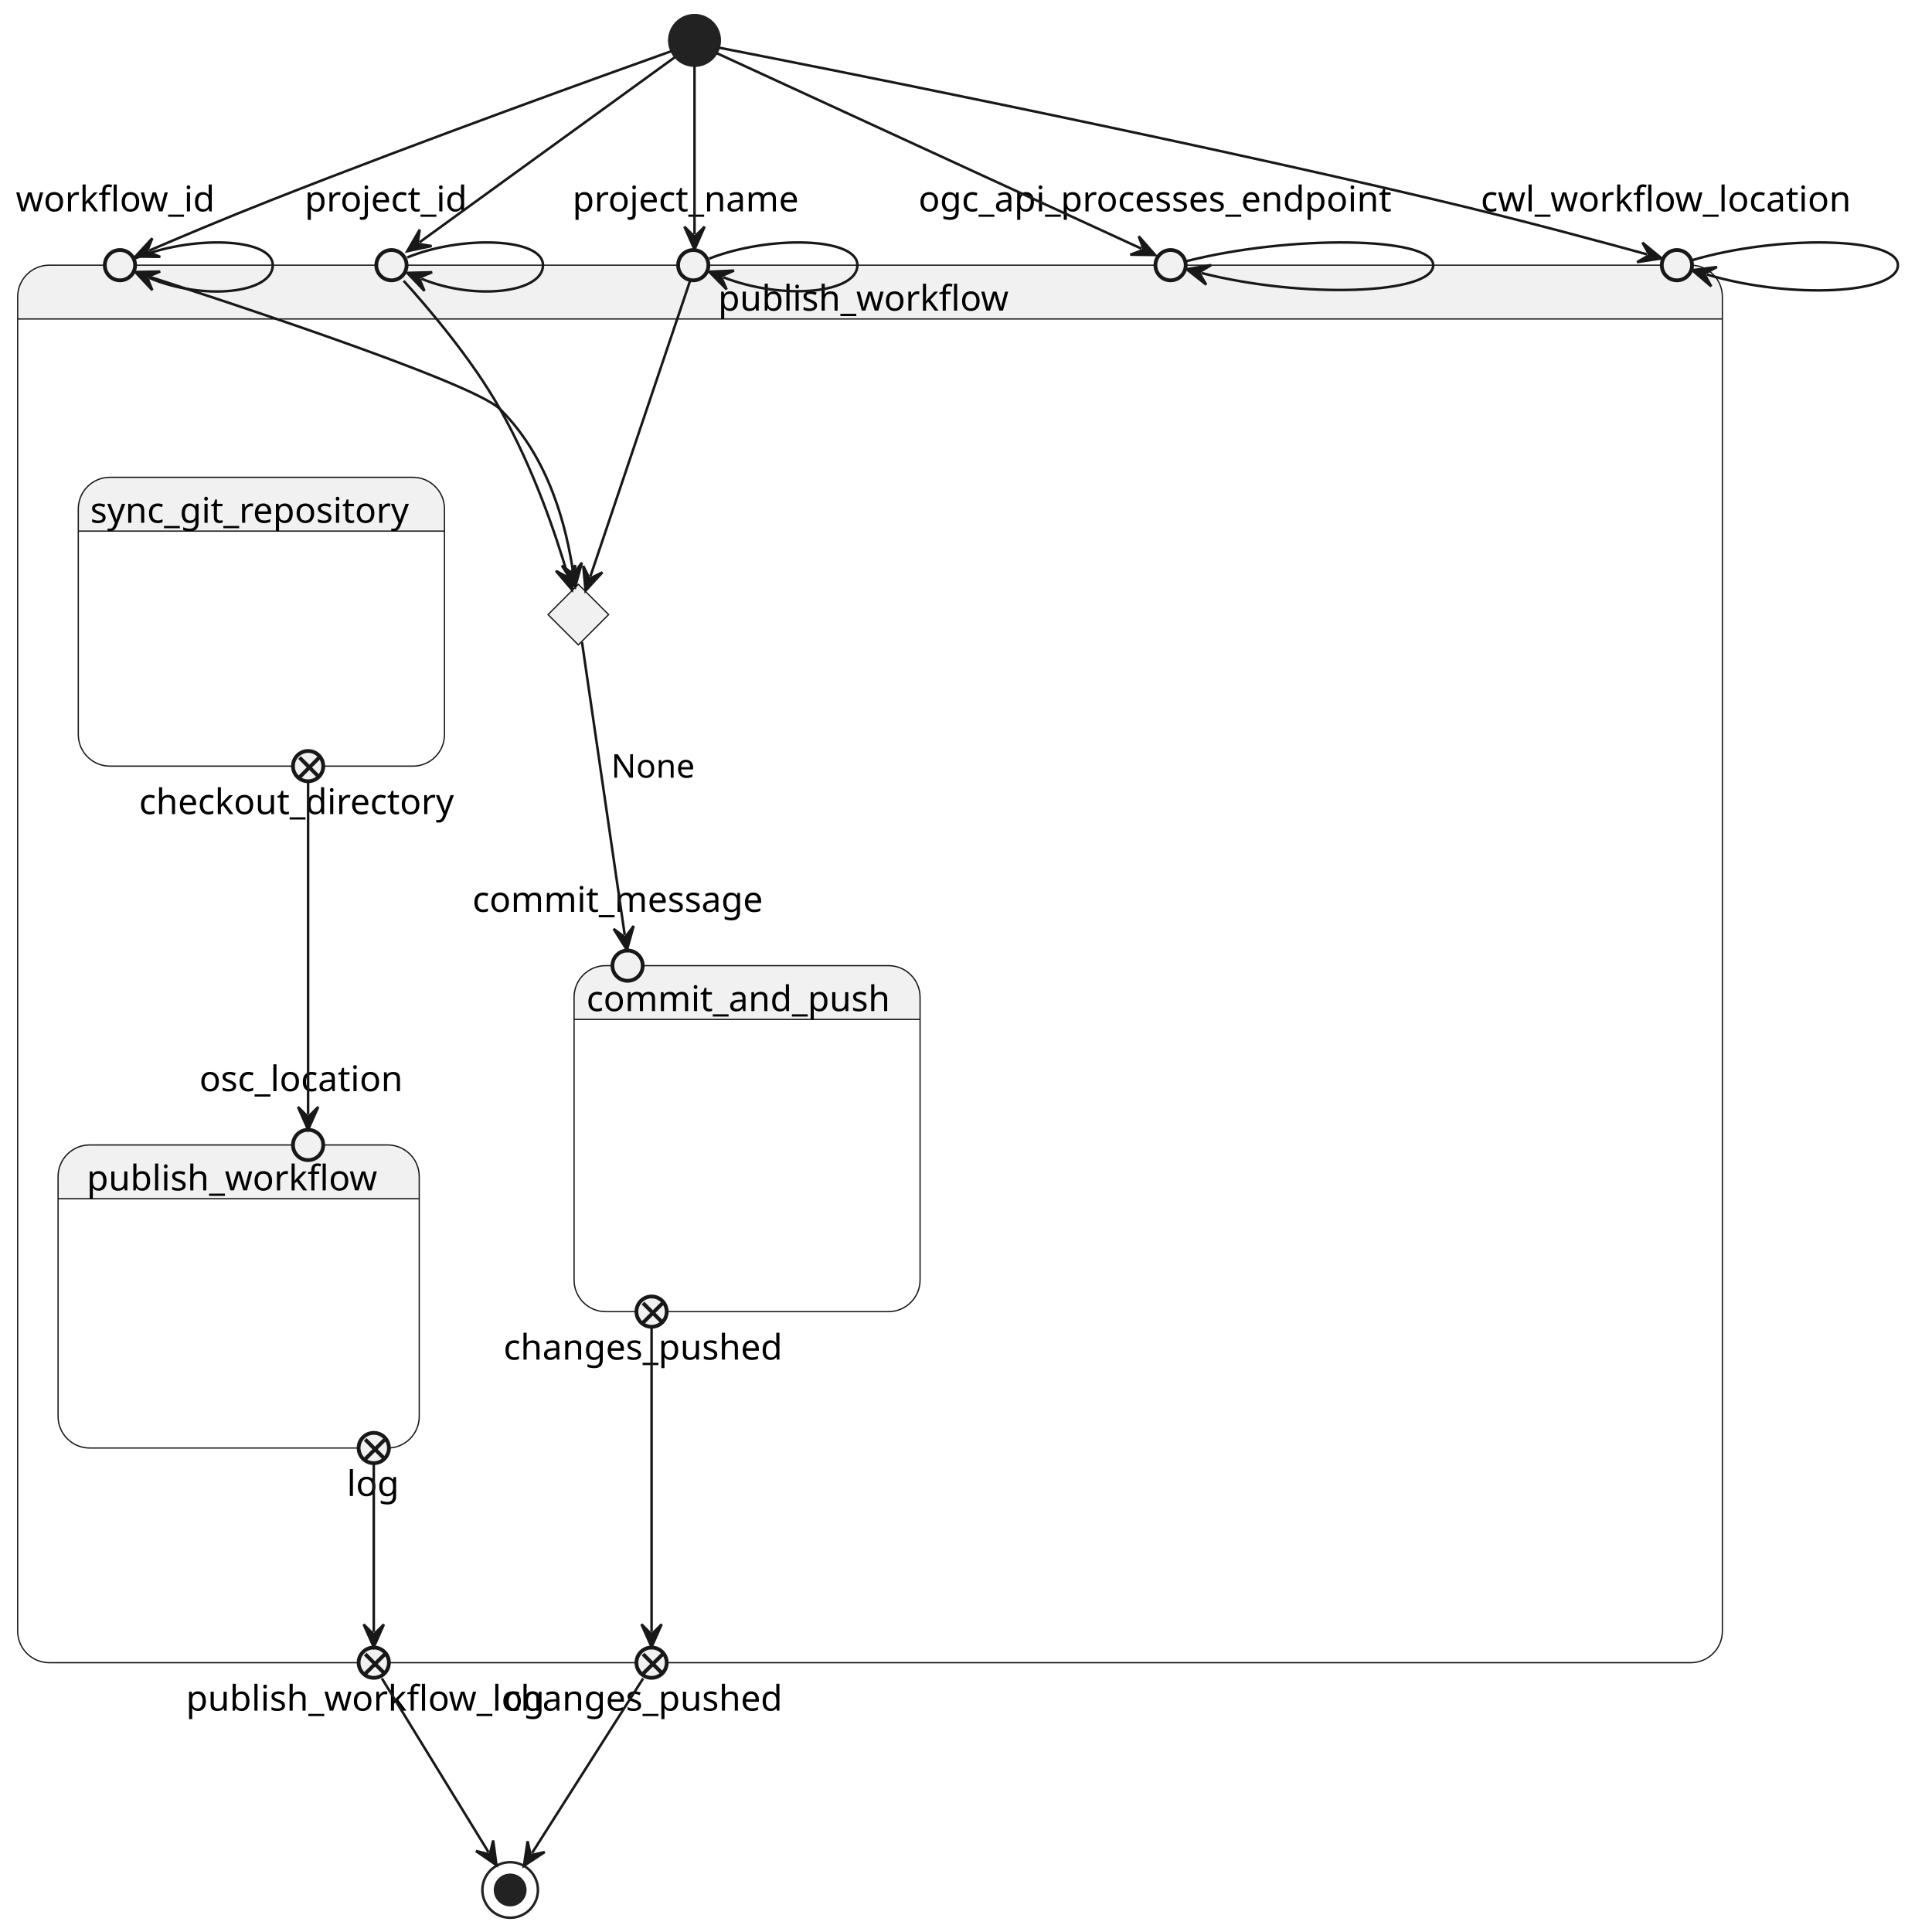
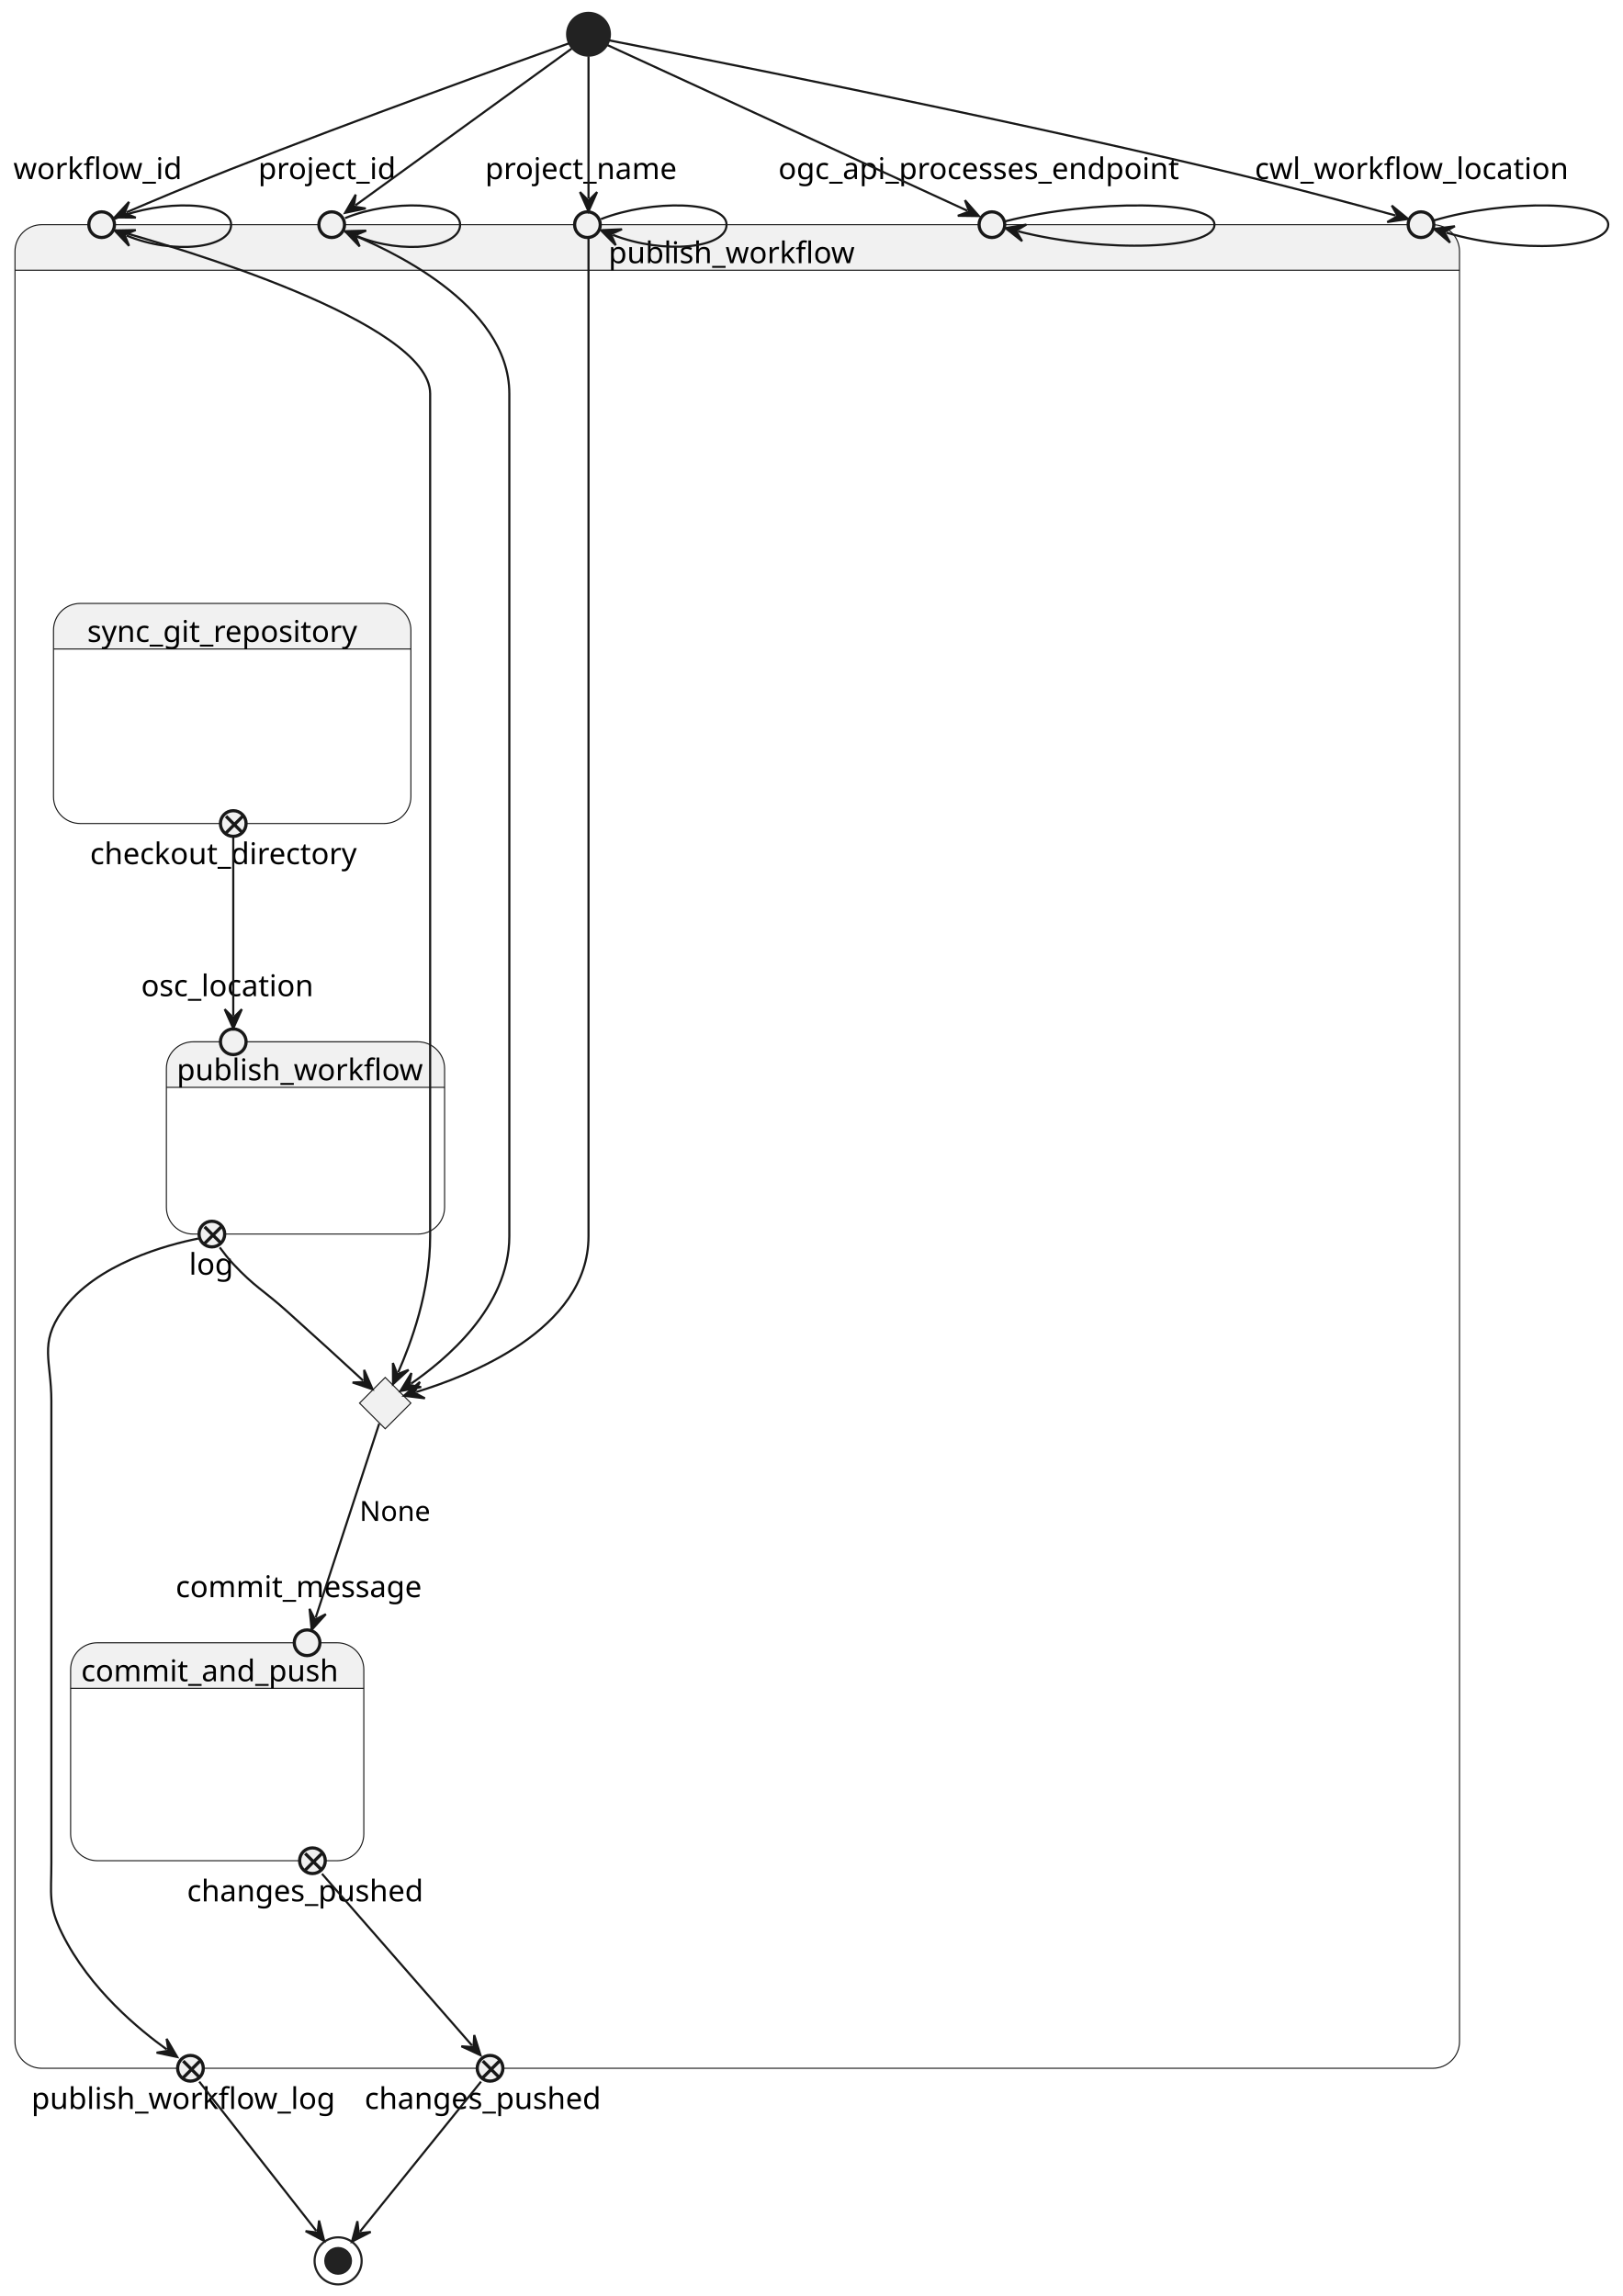
- <svg xmlns="http://www.w3.org/2000/svg" contentStyleType="text/css" data-diagram-type="STATE" height="765px" preserveAspectRatio="none" style="width:758px;height:765px;background:#FFFFFF;" version="1.1" viewBox="0 0 758 765" width="758px" zoomAndPan="magnify">
+ <svg xmlns="http://www.w3.org/2000/svg" contentStyleType="text/css" data-diagram-type="STATE" height="1073px" preserveAspectRatio="none" style="width:758px;height:1073px;background:#FFFFFF;" version="1.1" viewBox="0 0 758 1073" width="758px" zoomAndPan="magnify">
  <defs />
  <g>
    <g class="cluster" data-entity="publish_workflow" data-source-line="12" data-uid="ent0002" id="cluster_publish_workflow">
      <path d="M19.5,105 L669.5,105 A12.5,12.5 0 0 1 682,117.5 L682,126.297 L7,126.297 L7,117.5 A12.5,12.5 0 0 1 19.5,105" fill="#F1F1F1" />
-       <rect fill="none" height="553.36" rx="12.5" ry="12.5" style="stroke:#181818;stroke-width:0.5;" width="675" x="7" y="105" />
+       <rect fill="none" height="861.58" rx="12.5" ry="12.5" style="stroke:#181818;stroke-width:0.5;" width="675" x="7" y="105" />
      <line style="stroke:#181818;stroke-width:0.5;" x1="7" x2="682" y1="126.297" y2="126.297" />
      <text fill="#000000" font-family="sans-serif" font-size="14" lengthAdjust="spacing" textLength="120.306" x="284.347" y="122.995">publish_workflow</text>
    </g>
-     <g class="cluster" data-entity="commit_and_push" data-source-line="42" data-uid="ent0009" id="cluster_commit_and_push">
-       <path d="M239.812,382.36 L351.812,382.36 A12.5,12.5 0 0 1 364.312,394.86 L364.312,403.657 L227.312,403.657 L227.312,394.86 A12.5,12.5 0 0 1 239.812,382.36" fill="#F1F1F1" />
-       <rect fill="none" height="137" rx="12.5" ry="12.5" style="stroke:#181818;stroke-width:0.5;" width="137" x="227.312" y="382.36" />
-       <line style="stroke:#181818;stroke-width:0.5;" x1="227.312" x2="364.312" y1="403.657" y2="403.657" />
-       <text fill="#000000" font-family="sans-serif" font-size="14" lengthAdjust="spacing" textLength="127.183" x="232.221" y="400.355">commit_and_push</text>
+     <g class="cluster" data-entity="sync_git_repository" data-source-line="31" data-uid="ent0008" id="cluster_sync_git_repository">
+       <path d="M37.5,282 L179.5,282 A12.5,12.5 0 0 1 192,294.5 L192,303.297 L25,303.297 L25,294.5 A12.5,12.5 0 0 1 37.5,282" fill="#F1F1F1" />
+       <rect fill="none" height="102.86" rx="12.5" ry="12.5" style="stroke:#181818;stroke-width:0.5;" width="167" x="25" y="282" />
+       <line style="stroke:#181818;stroke-width:0.5;" x1="25" x2="192" y1="303.297" y2="303.297" />
+       <text fill="#000000" font-family="sans-serif" font-size="14" lengthAdjust="spacing" textLength="135.516" x="40.742" y="299.995">sync_git_repository</text>
    </g>
-     <g class="cluster" data-entity="sync_git_repository" data-source-line="63" data-uid="ent0012" id="cluster_sync_git_repository">
-       <path d="M43.5,189 L163.5,189 A12.5,12.5 0 0 1 176,201.5 L176,210.297 L31,210.297 L31,201.5 A12.5,12.5 0 0 1 43.5,189" fill="#F1F1F1" />
-       <rect fill="none" height="114.36" rx="12.5" ry="12.5" style="stroke:#181818;stroke-width:0.5;" width="145" x="31" y="189" />
-       <line style="stroke:#181818;stroke-width:0.5;" x1="31" x2="176" y1="210.297" y2="210.297" />
-       <text fill="#000000" font-family="sans-serif" font-size="14" lengthAdjust="spacing" textLength="135.516" x="35.742" y="206.995">sync_git_repository</text>
+     <g class="cluster" data-entity="publish_workflow" data-source-line="57" data-uid="ent0010" id="cluster_publish_workflow">
+       <path d="M90.25,486.86 L195.25,486.86 A12.5,12.5 0 0 1 207.75,499.36 L207.75,508.157 L77.75,508.157 L77.75,499.36 A12.5,12.5 0 0 1 90.25,486.86" fill="#F1F1F1" />
+       <rect fill="none" height="89.86" rx="12.5" ry="12.5" style="stroke:#181818;stroke-width:0.5;" width="130" x="77.75" y="486.86" />
+       <line style="stroke:#181818;stroke-width:0.5;" x1="77.75" x2="207.75" y1="508.157" y2="508.157" />
+       <text fill="#000000" font-family="sans-serif" font-size="14" lengthAdjust="spacing" textLength="120.306" x="82.597" y="504.855">publish_workflow</text>
    </g>
-     <g class="cluster" data-entity="publish_workflow" data-source-line="89" data-uid="ent0014" id="cluster_publish_workflow">
-       <path d="M35.5,453.36 L153.5,453.36 A12.5,12.5 0 0 1 166,465.86 L166,474.657 L23,474.657 L23,465.86 A12.5,12.5 0 0 1 35.5,453.36" fill="#F1F1F1" />
-       <rect fill="none" height="120" rx="12.5" ry="12.5" style="stroke:#181818;stroke-width:0.5;" width="143" x="23" y="453.36" />
-       <line style="stroke:#181818;stroke-width:0.5;" x1="23" x2="166" y1="474.657" y2="474.657" />
-       <text fill="#000000" font-family="sans-serif" font-size="14" lengthAdjust="spacing" textLength="120.306" x="34.347" y="471.355">publish_workflow</text>
+     <g class="cluster" data-entity="commit_and_push" data-source-line="132" data-uid="ent0014" id="cluster_commit_and_push">
+       <path d="M45.5,767.72 L157.5,767.72 A12.5,12.5 0 0 1 170,780.22 L170,789.017 L33,789.017 L33,780.22 A12.5,12.5 0 0 1 45.5,767.72" fill="#F1F1F1" />
+       <rect fill="none" height="101.86" rx="12.5" ry="12.5" style="stroke:#181818;stroke-width:0.5;" width="137" x="33" y="767.72" />
+       <line style="stroke:#181818;stroke-width:0.5;" x1="33" x2="170" y1="789.017" y2="789.017" />
+       <text fill="#000000" font-family="sans-serif" font-size="14" lengthAdjust="spacing" textLength="127.183" x="37.909" y="785.715">commit_and_push</text>
    </g>
    <text fill="#000000" font-family="sans-serif" font-size="14" lengthAdjust="spacing" textLength="82.489" x="6.255" y="83.698">workflow_id</text>
    <ellipse cx="47.5" cy="105" fill="#F1F1F1" rx="6" ry="6" style="stroke:#181818;stroke-width:1.5;" />
    <text fill="#000000" font-family="sans-serif" font-size="14" lengthAdjust="spacing" textLength="68.674" x="120.663" y="83.698">project_id</text>
    <ellipse cx="155" cy="105" fill="#F1F1F1" rx="6" ry="6" style="stroke:#181818;stroke-width:1.5;" />
    <text fill="#000000" font-family="sans-serif" font-size="14" lengthAdjust="spacing" textLength="95.601" x="226.7" y="83.698">project_name</text>
    <ellipse cx="274.5" cy="105" fill="#F1F1F1" rx="6" ry="6" style="stroke:#181818;stroke-width:1.5;" />
    <text fill="#000000" font-family="sans-serif" font-size="14" lengthAdjust="spacing" textLength="199.596" x="363.702" y="83.698">ogc_api_processes_endpoint</text>
    <ellipse cx="463.5" cy="105" fill="#F1F1F1" rx="6" ry="6" style="stroke:#181818;stroke-width:1.5;" />
    <text fill="#000000" font-family="sans-serif" font-size="14" lengthAdjust="spacing" textLength="155.299" x="586.351" y="83.698">cwl_workflow_location</text>
    <ellipse cx="664" cy="105" fill="#F1F1F1" rx="6" ry="6" style="stroke:#181818;stroke-width:1.5;" />
-     <g class="entity" data-entity="commit_and_push_commit_message_choice" data-uid="ent0008" id="entity_commit_and_push_commit_message_choice">
-       <polygon fill="#F1F1F1" points="229,231.36,241,243.36,229,255.36,217,243.36,229,231.36" style="stroke:#181818;stroke-width:0.5;" />
+     <g class="entity" data-entity="commit_and_push_commit_message_choice" data-uid="ent0013" id="entity_commit_and_push_commit_message_choice">
+       <polygon fill="#F1F1F1" points="180,643.72,192,655.72,180,667.72,168,655.72,180,643.72" style="stroke:#181818;stroke-width:0.5;" />
    </g>
-     <text fill="#000000" font-family="sans-serif" font-size="14" lengthAdjust="spacing" textLength="148.648" x="73.676" y="677.355">publish_workflow_log</text>
-     <ellipse cx="148" cy="658.36" fill="#F1F1F1" rx="6" ry="6" style="stroke:#181818;stroke-width:1.5;" />
-     <line style="stroke:#181818;stroke-width:1.5;" x1="152.389" x2="144.611" y1="662.749" y2="654.971" />
-     <line style="stroke:#181818;stroke-width:1.5;" x1="152.389" x2="144.611" y1="654.971" y2="662.749" />
-     <text fill="#000000" font-family="sans-serif" font-size="14" lengthAdjust="spacing" textLength="117.243" x="199.378" y="677.355">changes_pushed</text>
-     <ellipse cx="258" cy="658.36" fill="#F1F1F1" rx="6" ry="6" style="stroke:#181818;stroke-width:1.5;" />
-     <line style="stroke:#181818;stroke-width:1.5;" x1="262.389" x2="254.611" y1="662.749" y2="654.971" />
-     <line style="stroke:#181818;stroke-width:1.5;" x1="262.389" x2="254.611" y1="654.971" y2="662.749" />
-     <text fill="#000000" font-family="sans-serif" font-size="14" lengthAdjust="spacing" textLength="122.835" x="187.083" y="361.058">commit_message</text>
-     <ellipse cx="248.5" cy="382.36" fill="#F1F1F1" rx="6" ry="6" style="stroke:#181818;stroke-width:1.5;" />
-     <text fill="#000000" font-family="sans-serif" font-size="14" lengthAdjust="spacing" textLength="117.243" x="199.378" y="538.355">changes_pushed</text>
-     <ellipse cx="258" cy="519.36" fill="#F1F1F1" rx="6" ry="6" style="stroke:#181818;stroke-width:1.5;" />
-     <line style="stroke:#181818;stroke-width:1.5;" x1="262.389" x2="254.611" y1="523.749" y2="515.971" />
-     <line style="stroke:#181818;stroke-width:1.5;" x1="262.389" x2="254.611" y1="515.971" y2="523.749" />
-     <text fill="#000000" font-family="sans-serif" font-size="14" lengthAdjust="spacing" textLength="133.855" x="55.073" y="322.355">checkout_directory</text>
-     <ellipse cx="122" cy="303.36" fill="#F1F1F1" rx="6" ry="6" style="stroke:#181818;stroke-width:1.5;" />
-     <line style="stroke:#181818;stroke-width:1.5;" x1="126.389" x2="118.611" y1="307.749" y2="299.971" />
-     <line style="stroke:#181818;stroke-width:1.5;" x1="126.389" x2="118.611" y1="299.971" y2="307.749" />
-     <text fill="#000000" font-family="sans-serif" font-size="14" lengthAdjust="spacing" textLength="86.106" x="78.947" y="432.058">osc_location</text>
-     <ellipse cx="122" cy="453.36" fill="#F1F1F1" rx="6" ry="6" style="stroke:#181818;stroke-width:1.5;" />
-     <text fill="#000000" font-family="sans-serif" font-size="14" lengthAdjust="spacing" textLength="21.342" x="137.329" y="592.355">log</text>
-     <ellipse cx="148" cy="573.36" fill="#F1F1F1" rx="6" ry="6" style="stroke:#181818;stroke-width:1.5;" />
-     <line style="stroke:#181818;stroke-width:1.5;" x1="152.389" x2="144.611" y1="577.749" y2="569.971" />
-     <line style="stroke:#181818;stroke-width:1.5;" x1="152.389" x2="144.611" y1="569.971" y2="577.749" />
+     <text fill="#000000" font-family="sans-serif" font-size="14" lengthAdjust="spacing" textLength="148.648" x="14.676" y="985.575">publish_workflow_log</text>
+     <ellipse cx="89" cy="966.58" fill="#F1F1F1" rx="6" ry="6" style="stroke:#181818;stroke-width:1.5;" />
+     <line style="stroke:#181818;stroke-width:1.5;" x1="93.389" x2="85.611" y1="970.969" y2="963.191" />
+     <line style="stroke:#181818;stroke-width:1.5;" x1="93.389" x2="85.611" y1="963.191" y2="970.969" />
+     <text fill="#000000" font-family="sans-serif" font-size="14" lengthAdjust="spacing" textLength="117.243" x="170.378" y="985.575">changes_pushed</text>
+     <ellipse cx="229" cy="966.58" fill="#F1F1F1" rx="6" ry="6" style="stroke:#181818;stroke-width:1.5;" />
+     <line style="stroke:#181818;stroke-width:1.5;" x1="233.389" x2="225.611" y1="970.969" y2="963.191" />
+     <line style="stroke:#181818;stroke-width:1.5;" x1="233.389" x2="225.611" y1="963.191" y2="970.969" />
+     <text fill="#000000" font-family="sans-serif" font-size="14" lengthAdjust="spacing" textLength="133.855" x="42.073" y="403.855">checkout_directory</text>
+     <ellipse cx="109" cy="384.86" fill="#F1F1F1" rx="6" ry="6" style="stroke:#181818;stroke-width:1.5;" />
+     <line style="stroke:#181818;stroke-width:1.5;" x1="113.389" x2="105.611" y1="389.249" y2="381.471" />
+     <line style="stroke:#181818;stroke-width:1.5;" x1="113.389" x2="105.611" y1="381.471" y2="389.249" />
+     <text fill="#000000" font-family="sans-serif" font-size="14" lengthAdjust="spacing" textLength="86.106" x="65.947" y="465.558">osc_location</text>
+     <ellipse cx="109" cy="486.86" fill="#F1F1F1" rx="6" ry="6" style="stroke:#181818;stroke-width:1.5;" />
+     <text fill="#000000" font-family="sans-serif" font-size="14" lengthAdjust="spacing" textLength="21.342" x="88.329" y="595.715">log</text>
+     <ellipse cx="99" cy="576.72" fill="#F1F1F1" rx="6" ry="6" style="stroke:#181818;stroke-width:1.5;" />
+     <line style="stroke:#181818;stroke-width:1.5;" x1="103.389" x2="95.611" y1="581.109" y2="573.331" />
+     <line style="stroke:#181818;stroke-width:1.5;" x1="103.389" x2="95.611" y1="573.331" y2="581.109" />
+     <text fill="#000000" font-family="sans-serif" font-size="14" lengthAdjust="spacing" textLength="122.835" x="82.082" y="746.418">commit_message</text>
+     <ellipse cx="143.5" cy="767.72" fill="#F1F1F1" rx="6" ry="6" style="stroke:#181818;stroke-width:1.5;" />
+     <text fill="#000000" font-family="sans-serif" font-size="14" lengthAdjust="spacing" textLength="117.243" x="87.378" y="888.575">changes_pushed</text>
+     <ellipse cx="146" cy="869.58" fill="#F1F1F1" rx="6" ry="6" style="stroke:#181818;stroke-width:1.5;" />
+     <line style="stroke:#181818;stroke-width:1.5;" x1="150.389" x2="142.611" y1="873.969" y2="866.191" />
+     <line style="stroke:#181818;stroke-width:1.5;" x1="150.389" x2="142.611" y1="866.191" y2="873.969" />
    <ellipse cx="275" cy="16" fill="#222222" rx="10" ry="10" style="stroke:#222222;stroke-width:1;" />
-     <ellipse cx="202" cy="748.36" fill="none" rx="11" ry="11" style="stroke:#222222;stroke-width:1;" />
-     <ellipse cx="202" cy="748.36" fill="#222222" rx="6" ry="6" style="stroke:#222222;stroke-width:1;" />
-     <g class="link" data-entity-1="publish_workflow_workflow_id" data-entity-2="commit_and_push_commit_message_choice" data-source-line="33" data-uid="lnk2" id="link_publish_workflow_workflow_id_commit_and_push_commit_message_choice">
-       <path d="M53.58,107.78 C79.44,116.08 186.88,151 198,162 C217.88,181.67 224.367,209.547 226.897,226.347" fill="none" id="publish_workflow_workflow_id-to-commit_and_push_commit_message_choice" style="stroke:#181818;stroke-width:1;" />
-       <polygon fill="#181818" points="227.79,232.28,230.405,222.785,227.045,227.336,222.494,223.976,227.79,232.28" style="stroke:#181818;stroke-width:1;" />
-     </g>
-     <g class="link" data-entity-1="publish_workflow_project_name" data-entity-2="commit_and_push_commit_message_choice" data-source-line="35" data-uid="lnk3" id="link_publish_workflow_project_name_commit_and_push_commit_message_choice">
-       <path d="M273.25,111.18 C266.29,131.81 242.427,202.544 233.777,228.204" fill="none" id="publish_workflow_project_name-to-commit_and_push_commit_message_choice" style="stroke:#181818;stroke-width:1;" />
-       <polygon fill="#181818" points="231.86,233.89,238.525,226.639,233.457,229.152,230.945,224.084,231.86,233.89" style="stroke:#181818;stroke-width:1;" />
-     </g>
-     <g class="link" data-entity-1="publish_workflow_project_id" data-entity-2="commit_and_push_commit_message_choice" data-source-line="37" data-uid="lnk4" id="link_publish_workflow_project_id_commit_and_push_commit_message_choice">
-       <path d="M159.83,111.2 C168.44,120.68 186.6,141.69 198,162 C211.76,186.51 220.333,212.605 224.813,227.795" fill="none" id="publish_workflow_project_id-to-commit_and_push_commit_message_choice" style="stroke:#181818;stroke-width:1;" />
-       <polygon fill="#181818" points="226.51,233.55,227.801,223.786,225.096,228.754,220.127,226.049,226.51,233.55" style="stroke:#181818;stroke-width:1;" />
-     </g>
-     <g class="link" data-entity-1="commit_and_push_commit_message_choice" data-entity-2="commit_and_push_commit_message" data-source-line="47" data-uid="lnk5" id="link_commit_and_push_commit_message_choice_commit_and_push_commit_message">
-       <path d="M230.44,254.21 C234.38,281.21 244.381,349.773 247.371,370.193" fill="none" id="commit_and_push_commit_message_choice-to-commit_and_push_commit_message" style="stroke:#181818;stroke-width:1;" />
-       <polygon fill="#181818" points="248.24,376.13,250.894,366.645,247.516,371.183,242.978,367.805,248.24,376.13" style="stroke:#181818;stroke-width:1;" />
-       <text fill="#000000" font-family="sans-serif" font-size="13" lengthAdjust="spacing" textLength="33.916" x="242" y="307.927">None</text>
-     </g>
-     <g class="link" data-entity-1="publish_workflow_workflow_id" data-entity-2="publish_workflow_workflow_id" data-source-line="95" data-uid="lnk6" id="link_publish_workflow_workflow_id_publish_workflow_workflow_id">
+     <ellipse cx="158" cy="1056.58" fill="none" rx="11" ry="11" style="stroke:#222222;stroke-width:1;" />
+     <ellipse cx="158" cy="1056.58" fill="#222222" rx="6" ry="6" style="stroke:#222222;stroke-width:1;" />
+     <g class="link" data-entity-1="publish_workflow_workflow_id" data-entity-2="publish_workflow_workflow_id" data-source-line="63" data-uid="lnk2" id="link_publish_workflow_workflow_id_publish_workflow_workflow_id">
      <path d="M53.57,102.29 C75.42,93.08 108,93.98 108,105 C108,116.02 80.949,119.251 59.099,110.04" fill="none" id="publish_workflow_workflow_id-to-publish_workflow_workflow_id" style="stroke:#181818;stroke-width:1;" />
      <polygon fill="#181818" points="53.57,107.71,60.31,114.892,58.177,109.652,63.417,107.52,53.57,107.71" style="stroke:#181818;stroke-width:1;" />
    </g>
-     <g class="link" data-entity-1="publish_workflow_project_id" data-entity-2="publish_workflow_project_id" data-source-line="103" data-uid="lnk7" id="link_publish_workflow_project_id_publish_workflow_project_id">
+     <g class="link" data-entity-1="publish_workflow_project_id" data-entity-2="publish_workflow_project_id" data-source-line="71" data-uid="lnk3" id="link_publish_workflow_project_id_publish_workflow_project_id">
      <path d="M161.26,101.94 C182.7,93.11 215,94.12 215,105 C215,115.87 188.248,119.175 166.808,110.345" fill="none" id="publish_workflow_project_id-to-publish_workflow_project_id" style="stroke:#181818;stroke-width:1;" />
      <polygon fill="#181818" points="161.26,108.06,168.059,115.186,165.883,109.964,171.105,107.789,161.26,108.06" style="stroke:#181818;stroke-width:1;" />
    </g>
-     <g class="link" data-entity-1="publish_workflow_project_name" data-entity-2="publish_workflow_project_name" data-source-line="111" data-uid="lnk8" id="link_publish_workflow_project_name_publish_workflow_project_name">
+     <g class="link" data-entity-1="publish_workflow_project_name" data-entity-2="publish_workflow_project_name" data-source-line="79" data-uid="lnk4" id="link_publish_workflow_project_name_publish_workflow_project_name">
      <path d="M280.8,102.41 C304.66,93.07 339.5,93.94 339.5,105 C339.5,116.06 310.247,119.117 286.387,109.777" fill="none" id="publish_workflow_project_name-to-publish_workflow_project_name" style="stroke:#181818;stroke-width:1;" />
      <polygon fill="#181818" points="280.8,107.59,287.723,114.595,285.456,109.413,290.639,107.146,280.8,107.59" style="stroke:#181818;stroke-width:1;" />
    </g>
-     <g class="link" data-entity-1="publish_workflow_ogc_api_processes_endpoint" data-entity-2="publish_workflow_ogc_api_processes_endpoint" data-source-line="119" data-uid="lnk9" id="link_publish_workflow_ogc_api_processes_endpoint_publish_workflow_ogc_api_processes_endpoint">
+     <g class="link" data-entity-1="publish_workflow_ogc_api_processes_endpoint" data-entity-2="publish_workflow_ogc_api_processes_endpoint" data-source-line="87" data-uid="lnk5" id="link_publish_workflow_ogc_api_processes_endpoint_publish_workflow_ogc_api_processes_endpoint">
      <path d="M469.88,103.39 C510.57,93.03 567.5,93.56 567.5,105 C567.5,116.44 516.385,118.45 475.695,108.09" fill="none" id="publish_workflow_ogc_api_processes_endpoint-to-publish_workflow_ogc_api_processes_endpoint" style="stroke:#181818;stroke-width:1;" />
      <polygon fill="#181818" points="469.88,106.61,477.615,112.707,474.725,107.844,479.589,104.954,469.88,106.61" style="stroke:#181818;stroke-width:1;" />
    </g>
-     <g class="link" data-entity-1="sync_git_repository_checkout_directory" data-entity-2="publish_workflow_osc_location" data-source-line="127" data-uid="lnk10" id="link_sync_git_repository_checkout_directory_publish_workflow_osc_location">
-       <path d="M122,309.63 C122,332.7 122,418.67 122,441.31" fill="none" id="sync_git_repository_checkout_directory-to-publish_workflow_osc_location" style="stroke:#181818;stroke-width:1;" />
-       <polygon fill="#181818" points="122,447.31,126,438.31,122,442.31,118,438.31,122,447.31" style="stroke:#181818;stroke-width:1;" />
+     <g class="link" data-entity-1="sync_git_repository_checkout_directory" data-entity-2="publish_workflow_osc_location" data-source-line="95" data-uid="lnk6" id="link_sync_git_repository_checkout_directory_publish_workflow_osc_location">
+       <path d="M109,390.96 C109,408.07 109,457.38 109,474.65" fill="none" id="sync_git_repository_checkout_directory-to-publish_workflow_osc_location" style="stroke:#181818;stroke-width:1;" />
+       <polygon fill="#181818" points="109,480.65,113,471.65,109,475.65,105,471.65,109,480.65" style="stroke:#181818;stroke-width:1;" />
    </g>
-     <g class="link" data-entity-1="publish_workflow_cwl_workflow_location" data-entity-2="publish_workflow_cwl_workflow_location" data-source-line="135" data-uid="lnk11" id="link_publish_workflow_cwl_workflow_location_publish_workflow_cwl_workflow_location">
+     <g class="link" data-entity-1="publish_workflow_cwl_workflow_location" data-entity-2="publish_workflow_cwl_workflow_location" data-source-line="103" data-uid="lnk7" id="link_publish_workflow_cwl_workflow_location_publish_workflow_cwl_workflow_location">
      <path d="M670.08,103.01 C703.64,93.04 751.5,93.7 751.5,105 C751.5,116.3 709.392,118.669 675.832,108.699" fill="none" id="publish_workflow_cwl_workflow_location-to-publish_workflow_cwl_workflow_location" style="stroke:#181818;stroke-width:1;" />
      <polygon fill="#181818" points="670.08,106.99,677.568,113.387,674.873,108.414,679.846,105.719,670.08,106.99" style="stroke:#181818;stroke-width:1;" />
    </g>
-     <g class="link" data-entity-1="publish_workflow_log" data-entity-2="publish_workflow_publish_workflow_log" data-source-line="151" data-uid="lnk12" id="link_publish_workflow_log_publish_workflow_publish_workflow_log">
-       <path d="M148,579.81 C148,594.95 148,631.44 148,646.21" fill="none" id="publish_workflow_log-to-publish_workflow_publish_workflow_log" style="stroke:#181818;stroke-width:1;" />
-       <polygon fill="#181818" points="148,652.21,152,643.21,148,647.21,144,643.21,148,652.21" style="stroke:#181818;stroke-width:1;" />
+     <g class="link" data-entity-1="publish_workflow_workflow_id" data-entity-2="commit_and_push_commit_message_choice" data-source-line="121" data-uid="lnk8" id="link_publish_workflow_workflow_id_commit_and_push_commit_message_choice">
+       <path d="M53.81,107.57 C81.76,115.31 201,150.31 201,184 C201,184 201,184 201,577.72 C201,603.77 192.076,627.593 186.066,641.323" fill="none" id="publish_workflow_workflow_id-to-commit_and_push_commit_message_choice" style="stroke:#181818;stroke-width:1;" />
+       <polygon fill="#181818" points="183.66,646.82,190.933,640.179,185.665,642.24,183.605,636.971,183.66,646.82" style="stroke:#181818;stroke-width:1;" />
    </g>
-     <g class="link" data-entity-1="commit_and_push_changes_pushed" data-entity-2="publish_workflow_changes_pushed" data-source-line="156" data-uid="lnk13" id="link_commit_and_push_changes_pushed_publish_workflow_changes_pushed">
-       <path d="M258,525.56 C258,547.26 258,624.44 258,646.15" fill="none" id="commit_and_push_changes_pushed-to-publish_workflow_changes_pushed" style="stroke:#181818;stroke-width:1;" />
-       <polygon fill="#181818" points="258,652.15,262,643.15,258,647.15,254,643.15,258,652.15" style="stroke:#181818;stroke-width:1;" />
+     <g class="link" data-entity-1="publish_workflow_project_name" data-entity-2="commit_and_push_commit_message_choice" data-source-line="123" data-uid="lnk9" id="link_publish_workflow_project_name_commit_and_push_commit_message_choice">
+       <path d="M275,111.3 C275,123.9 275,156.65 275,184 C275,184 275,184 275,577.72 C275,621.88 218.03,643.363 194.51,650.523" fill="none" id="publish_workflow_project_name-to-commit_and_push_commit_message_choice" style="stroke:#181818;stroke-width:1;" />
+       <polygon fill="#181818" points="188.77,652.27,198.545,653.476,193.553,650.814,196.215,645.822,188.77,652.27" style="stroke:#181818;stroke-width:1;" />
    </g>
-     <g class="link" data-entity-1=".start." data-entity-2="publish_workflow_workflow_id" data-source-line="161" data-uid="lnk15" id="link_.start._publish_workflow_workflow_id">
+     <g class="link" data-entity-1="publish_workflow_project_id" data-entity-2="commit_and_push_commit_message_choice" data-source-line="125" data-uid="lnk10" id="link_publish_workflow_project_id_commit_and_push_commit_message_choice">
+       <path d="M161.24,108.3 C180.54,115.85 238,141.88 238,184 C238,184 238,184 238,577.72 C238,611.19 207.534,635.946 192.044,646.666" fill="none" id="publish_workflow_project_id-to-commit_and_push_commit_message_choice" style="stroke:#181818;stroke-width:1;" />
+       <polygon fill="#181818" points="187.11,650.08,196.787,648.247,191.221,647.235,192.234,641.669,187.11,650.08" style="stroke:#181818;stroke-width:1;" />
+     </g>
+     <g class="link" data-entity-1="publish_workflow_log" data-entity-2="commit_and_push_commit_message_choice" data-source-line="127" data-uid="lnk11" id="link_publish_workflow_log_commit_and_push_commit_message_choice">
+       <path d="M102.68,582.97 C104.48,585.41 106.74,588.31 109,590.72 C119.11,601.53 122.98,602.84 134,612.72 C148.49,625.71 160.939,637.133 169.669,645.183" fill="none" id="publish_workflow_log-to-commit_and_push_commit_message_choice" style="stroke:#181818;stroke-width:1;" />
+       <polygon fill="#181818" points="174.08,649.25,170.175,640.208,170.404,645.861,164.752,646.09,174.08,649.25" style="stroke:#181818;stroke-width:1;" />
+     </g>
+     <g class="link" data-entity-1="commit_and_push_commit_message_choice" data-entity-2="commit_and_push_commit_message" data-source-line="137" data-uid="lnk12" id="link_commit_and_push_commit_message_choice_commit_and_push_commit_message">
+       <path d="M177.18,665.35 C170.01,687.23 153.187,738.648 147.517,755.968" fill="none" id="commit_and_push_commit_message_choice-to-commit_and_push_commit_message" style="stroke:#181818;stroke-width:1;" />
+       <polygon fill="#181818" points="145.65,761.67,152.252,754.361,147.206,756.918,144.649,751.872,145.65,761.67" style="stroke:#181818;stroke-width:1;" />
+       <text fill="#000000" font-family="sans-serif" font-size="13" lengthAdjust="spacing" textLength="33.916" x="168" y="710.787">None</text>
+     </g>
+     <g class="link" data-entity-1="publish_workflow_log" data-entity-2="publish_workflow_publish_workflow_log" data-source-line="153" data-uid="lnk13" id="link_publish_workflow_log_publish_workflow_publish_workflow_log">
+       <path d="M92.66,578.82 C78.56,581.63 44.63,590.49 29,612.72 C18.19,628.1 24,635.92 24,654.72 C24,654.72 24,654.72 24,870.58 C24,885.41 22.42,890.29 29,903.58 C42.03,929.89 65.415,948.748 77.936,957.788" fill="none" id="publish_workflow_log-to-publish_workflow_publish_workflow_log" style="stroke:#181818;stroke-width:1;" />
+       <polygon fill="#181818" points="82.8,961.3,77.845,952.788,78.746,958.373,73.162,959.274,82.8,961.3" style="stroke:#181818;stroke-width:1;" />
+     </g>
+     <g class="link" data-entity-1="commit_and_push_changes_pushed" data-entity-2="publish_workflow_changes_pushed" data-source-line="158" data-uid="lnk14" id="link_commit_and_push_changes_pushed_publish_workflow_changes_pushed">
+       <path d="M150.46,875.69 C164.87,892.18 206.121,939.403 220.571,955.933" fill="none" id="commit_and_push_changes_pushed-to-publish_workflow_changes_pushed" style="stroke:#181818;stroke-width:1;" />
+       <polygon fill="#181818" points="224.52,960.45,221.608,951.041,221.229,956.686,215.585,956.307,224.52,960.45" style="stroke:#181818;stroke-width:1;" />
+     </g>
+     <g class="link" data-entity-1=".start." data-entity-2="publish_workflow_workflow_id" data-source-line="163" data-uid="lnk16" id="link_.start._publish_workflow_workflow_id">
      <path d="M265.9,20.24 C240.69,29.23 167.85,55.43 108,79 C87.84,86.94 69.681,94.658 59.111,99.208" fill="none" id="*start*-to-publish_workflow_workflow_id" style="stroke:#181818;stroke-width:1;" />
      <polygon fill="#181818" points="53.6,101.58,63.448,101.696,58.193,99.603,60.285,94.347,53.6,101.58" style="stroke:#181818;stroke-width:1;" />
    </g>
-     <g class="link" data-entity-1=".start." data-entity-2="publish_workflow_project_id" data-source-line="163" data-uid="lnk16" id="link_.start._publish_workflow_project_id">
+     <g class="link" data-entity-1=".start." data-entity-2="publish_workflow_project_id" data-source-line="165" data-uid="lnk17" id="link_.start._publish_workflow_project_id">
      <path d="M267.13,22.71 C244.81,38.89 186.307,81.298 166.117,95.938" fill="none" id="*start*-to-publish_workflow_project_id" style="stroke:#181818;stroke-width:1;" />
      <polygon fill="#181818" points="161.26,99.46,170.894,97.415,165.308,96.525,166.198,90.939,161.26,99.46" style="stroke:#181818;stroke-width:1;" />
    </g>
-     <g class="link" data-entity-1=".start." data-entity-2="publish_workflow_project_name" data-source-line="165" data-uid="lnk17" id="link_.start._publish_workflow_project_name">
+     <g class="link" data-entity-1=".start." data-entity-2="publish_workflow_project_name" data-source-line="167" data-uid="lnk18" id="link_.start._publish_workflow_project_name">
      <path d="M275,26.31 C275,44.55 275,78.44 275,92.75" fill="none" id="*start*-to-publish_workflow_project_name" style="stroke:#181818;stroke-width:1;" />
      <polygon fill="#181818" points="275,98.75,279,89.75,275,93.75,271,89.75,275,98.75" style="stroke:#181818;stroke-width:1;" />
    </g>
-     <g class="link" data-entity-1=".start." data-entity-2="publish_workflow_ogc_api_processes_endpoint" data-source-line="167" data-uid="lnk18" id="link_.start._publish_workflow_ogc_api_processes_endpoint">
+     <g class="link" data-entity-1=".start." data-entity-2="publish_workflow_ogc_api_processes_endpoint" data-source-line="169" data-uid="lnk19" id="link_.start._publish_workflow_ogc_api_processes_endpoint">
      <path d="M283.86,21.08 C316.41,36.06 423.49,85.35 451.96,98.46" fill="none" id="*start*-to-publish_workflow_ogc_api_processes_endpoint" style="stroke:#181818;stroke-width:1;" />
      <polygon fill="#181818" points="457.41,100.97,450.908,93.572,452.868,98.879,447.562,100.839,457.41,100.97" style="stroke:#181818;stroke-width:1;" />
    </g>
-     <g class="link" data-entity-1=".start." data-entity-2="publish_workflow_cwl_workflow_location" data-source-line="169" data-uid="lnk19" id="link_.start._publish_workflow_cwl_workflow_location">
+     <g class="link" data-entity-1=".start." data-entity-2="publish_workflow_cwl_workflow_location" data-source-line="171" data-uid="lnk20" id="link_.start._publish_workflow_cwl_workflow_location">
      <path d="M284.65,18.87 C321.54,26.07 457.17,52.86 568,79 C602.2,87.07 637.066,96.554 652.176,100.724" fill="none" id="*start*-to-publish_workflow_cwl_workflow_location" style="stroke:#181818;stroke-width:1;" />
      <polygon fill="#181818" points="657.96,102.32,650.348,96.07,653.14,100.99,648.22,103.782,657.96,102.32" style="stroke:#181818;stroke-width:1;" />
    </g>
-     <g class="link" data-entity-1="publish_workflow_publish_workflow_log" data-entity-2=".end." data-source-line="173" data-uid="lnk21" id="link_publish_workflow_publish_workflow_log_.end.">
-       <path d="M151.22,664.6 C160.16,679.18 182.27,715.217 193.44,733.407" fill="none" id="publish_workflow_publish_workflow_log-to-*end*" style="stroke:#181818;stroke-width:1;" />
-       <polygon fill="#181818" points="196.58,738.52,195.279,728.757,193.964,734.259,188.462,732.944,196.58,738.52" style="stroke:#181818;stroke-width:1;" />
+     <g class="link" data-entity-1="publish_workflow_publish_workflow_log" data-entity-2=".end." data-source-line="175" data-uid="lnk22" id="link_publish_workflow_publish_workflow_log_.end.">
+       <path d="M93.11,972.82 C104.66,987.55 133.757,1024.669 147.797,1042.569" fill="none" id="publish_workflow_publish_workflow_log-to-*end*" style="stroke:#181818;stroke-width:1;" />
+       <polygon fill="#181818" points="151.5,1047.29,149.093,1037.74,148.414,1043.356,142.798,1042.677,151.5,1047.29" style="stroke:#181818;stroke-width:1;" />
    </g>
-     <g class="link" data-entity-1="publish_workflow_changes_pushed" data-entity-2=".end." data-source-line="175" data-uid="lnk22" id="link_publish_workflow_changes_pushed_.end.">
-       <path d="M254.66,664.6 C245.34,679.25 222.162,715.688 210.672,733.739" fill="none" id="publish_workflow_changes_pushed-to-*end*" style="stroke:#181818;stroke-width:1;" />
-       <polygon fill="#181818" points="207.45,738.8,215.657,733.356,210.135,734.582,208.909,729.06,207.45,738.8" style="stroke:#181818;stroke-width:1;" />
+     <g class="link" data-entity-1="publish_workflow_changes_pushed" data-entity-2=".end." data-source-line="177" data-uid="lnk23" id="link_publish_workflow_changes_pushed_.end.">
+       <path d="M224.77,972.82 C212.83,987.62 182.557,1025.14 168.237,1042.89" fill="none" id="publish_workflow_changes_pushed-to-*end*" style="stroke:#181818;stroke-width:1;" />
+       <polygon fill="#181818" points="164.47,1047.56,173.234,1043.067,167.609,1043.668,167.008,1038.044,164.47,1047.56" style="stroke:#181818;stroke-width:1;" />
    </g>
  </g>
</svg>
